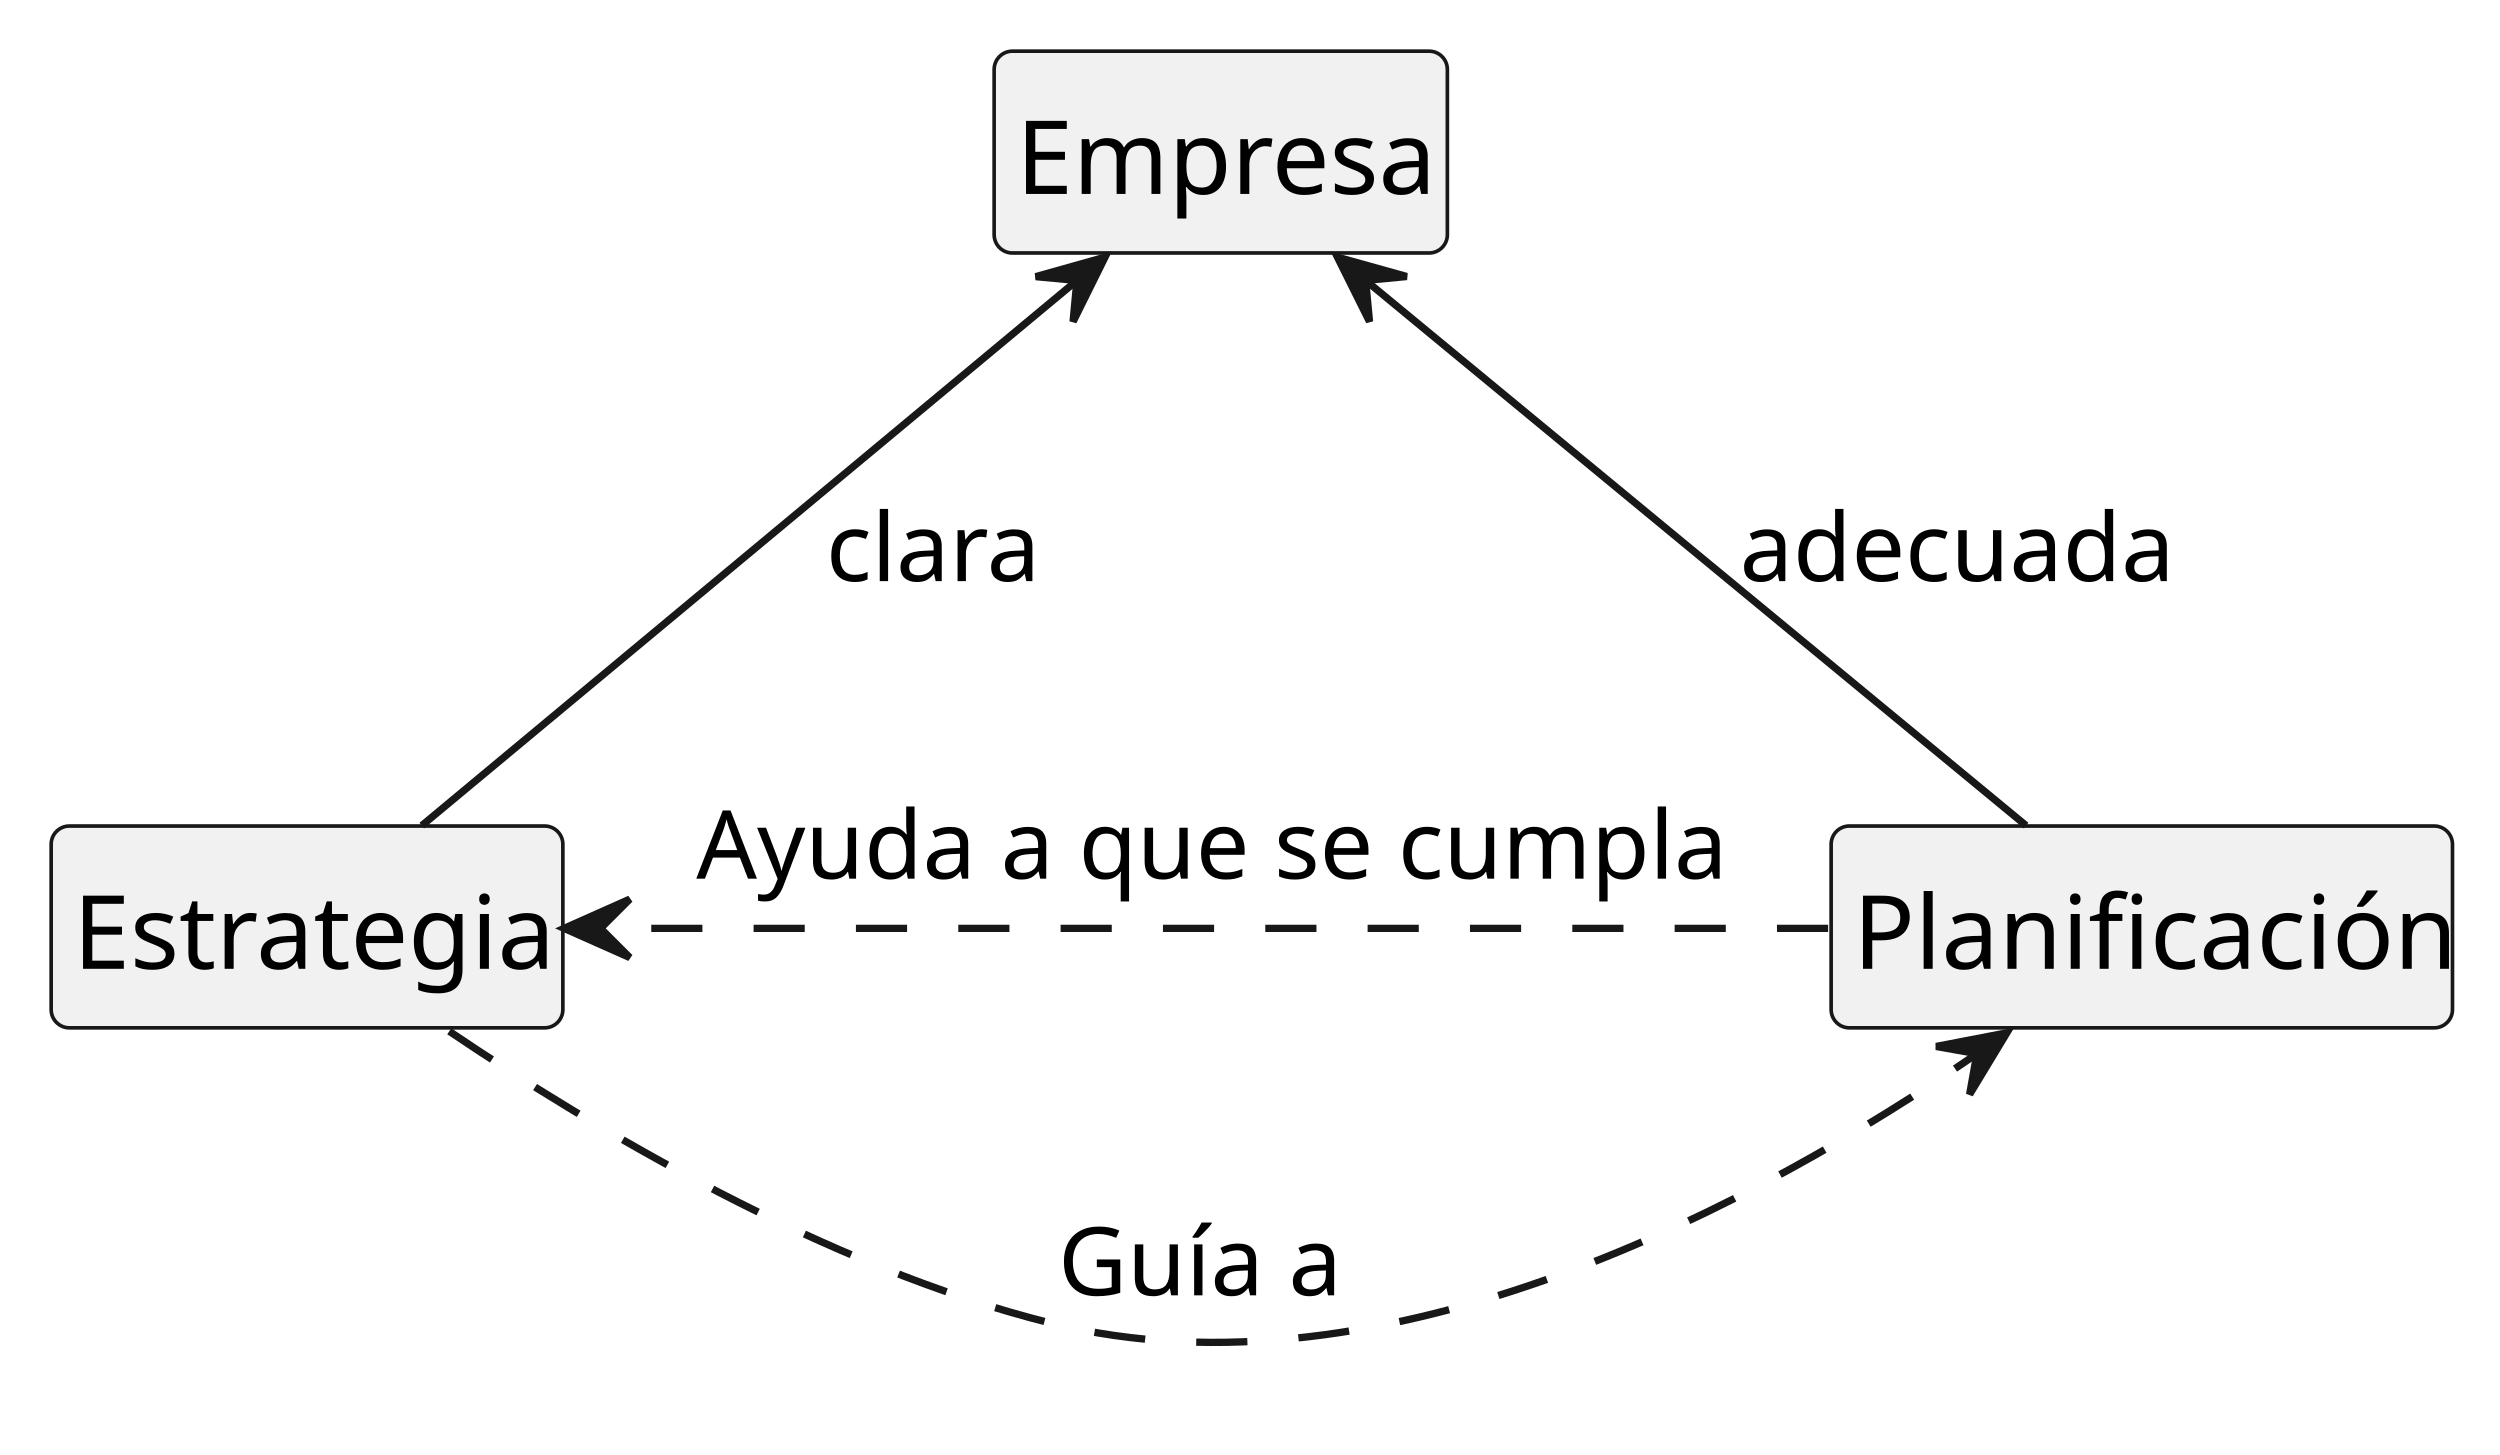
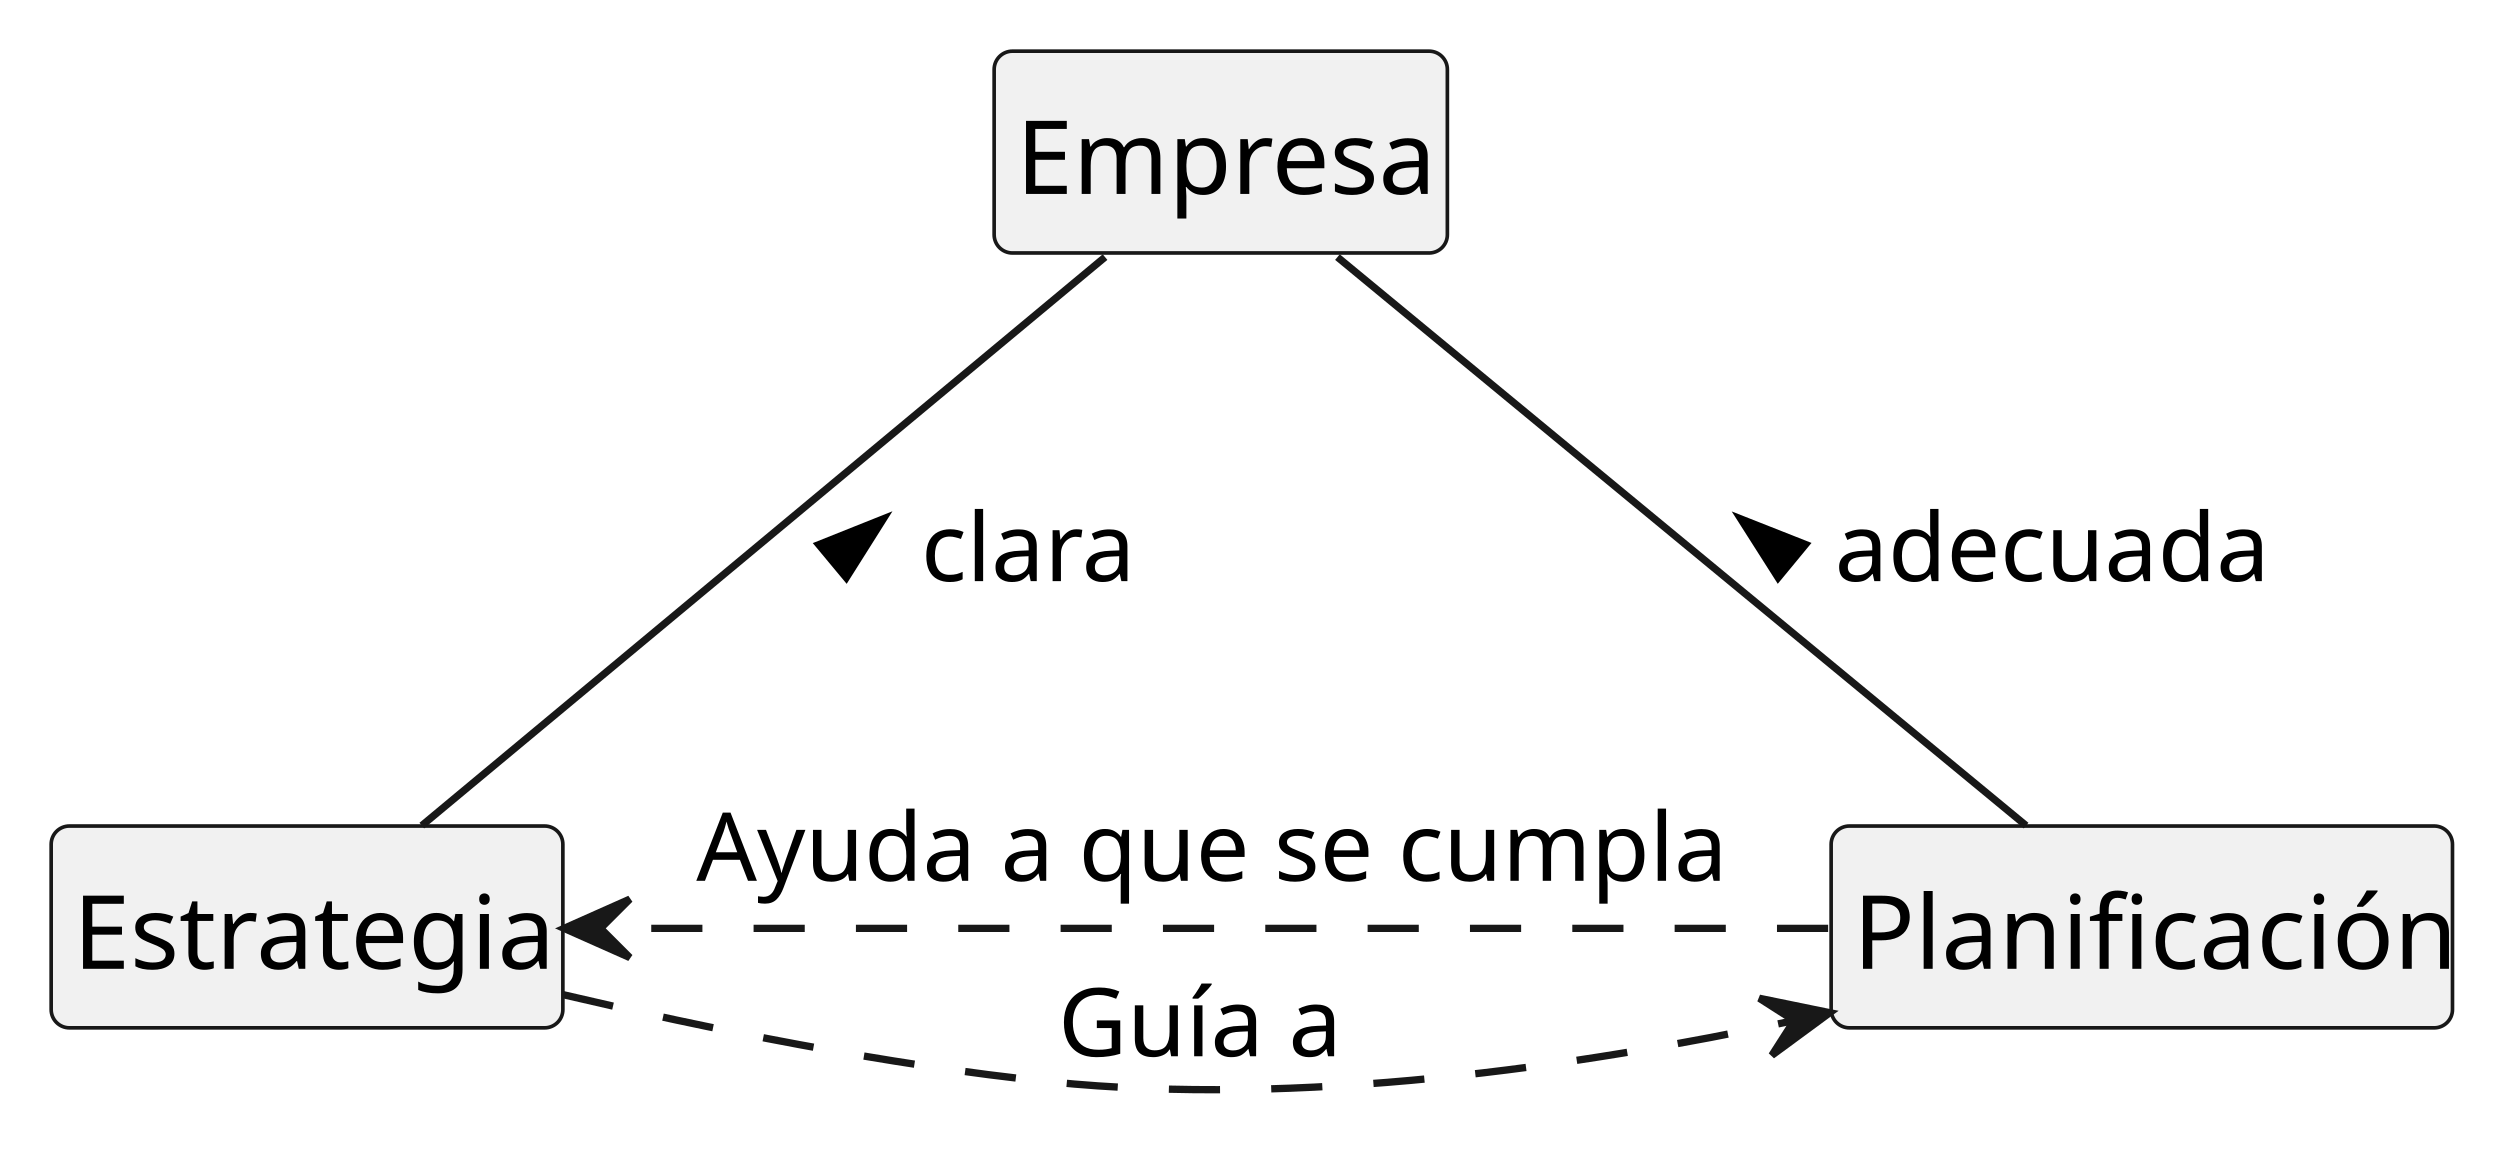
- <svg xmlns="http://www.w3.org/2000/svg" contentStyleType="text/css" height="199px" preserveAspectRatio="none" style="width:342px;height:199px;background:#FFFFFF;" version="1.1" viewBox="0 0 342 199" width="342px" zoomAndPan="magnify">
+ <svg xmlns="http://www.w3.org/2000/svg" contentStyleType="text/css" height="158px" preserveAspectRatio="none" style="width:342px;height:158px;background:#FFFFFF;" version="1.1" viewBox="0 0 342 158" width="342px" zoomAndPan="magnify">
  <defs />
  <g>
-     <g id="elem_Empresa">
-       <rect codeLine="1" fill="#F1F1F1" height="27.609" id="Empresa" rx="2.5" ry="2.5" style="stroke:#181818;stroke-width:0.5;" width="62" x="136" y="7" />
-       <text fill="#000000" font-family="sans-serif" font-size="14" lengthAdjust="spacing" textLength="56" x="139" y="26.533">Empresa</text>
-     </g>
    <g id="elem_Estrategia">
      <rect fill="#F1F1F1" height="27.609" id="Estrategia" rx="2.5" ry="2.5" style="stroke:#181818;stroke-width:0.5;" width="70" x="7" y="113" />
      <text fill="#000000" font-family="sans-serif" font-size="14" lengthAdjust="spacing" textLength="64" x="10" y="132.533">Estrategia</text>
+     </g>
+     <g id="elem_Empresa">
+       <rect fill="#F1F1F1" height="27.609" id="Empresa" rx="2.5" ry="2.5" style="stroke:#181818;stroke-width:0.5;" width="62" x="136" y="7" />
+       <text fill="#000000" font-family="sans-serif" font-size="14" lengthAdjust="spacing" textLength="56" x="139" y="26.533">Empresa</text>
    </g>
    <g id="elem_Planificación">
      <rect fill="#F1F1F1" height="27.609" id="Planificación" rx="2.5" ry="2.5" style="stroke:#181818;stroke-width:0.5;" width="85" x="250.5" y="113" />
      <text fill="#000000" font-family="sans-serif" font-size="14" lengthAdjust="spacing" textLength="79" x="253.5" y="132.533">Planificación</text>
    </g>
    <g id="link_Empresa_Estrategia">
-       <path codeLine="3" d="M147.04,38.61 C122.22,59.26 80.36,94.09 57.7,112.94 " fill="none" id="Empresa-backto-Estrategia" style="stroke:#181818;stroke-width:1.0;" />
-       <polygon fill="#181818" points="151.17,35.18,141.688,37.844,147.321,38.371,146.794,44.003,151.17,35.18" style="stroke:#181818;stroke-width:1.0;" />
-       <text fill="#000000" font-family="sans-serif" font-size="13" lengthAdjust="spacing" textLength="28" x="113" y="79.495">clara</text>
+       <path codeLine="1" d="M151.17,35.17 C127.12,55.18 81.67,92.99 57.7,112.94 " fill="none" id="Empresa-Estrategia" style="stroke:#181818;stroke-width:1.0;" />
+       <polygon fill="#000000" points="120.844,70.978,112.011,74.504,115.77,79.022,120.844,70.978" style="stroke:#000000;stroke-width:1.0;" />
+       <text fill="#000000" font-family="sans-serif" font-size="13" lengthAdjust="spacing" textLength="28" x="126" y="79.495">clara</text>
    </g>
    <g id="link_Empresa_Planificación">
-       <path codeLine="4" d="M187.12,38.61 C212.14,59.26 254.33,94.09 277.17,112.94 " fill="none" id="Empresa-backto-Planificación" style="stroke:#181818;stroke-width:1.0;" />
-       <polygon fill="#181818" points="182.96,35.18,187.352,43.995,186.815,38.364,192.446,37.827,182.96,35.18" style="stroke:#181818;stroke-width:1.0;" />
-       <text fill="#000000" font-family="sans-serif" font-size="13" lengthAdjust="spacing" textLength="56" x="238" y="79.495">adecuada</text>
+       <path codeLine="2" d="M182.96,35.17 C207.19,55.18 253.01,92.99 277.17,112.94 " fill="none" id="Empresa-Planificación" style="stroke:#181818;stroke-width:1.0;" />
+       <polygon fill="#000000" points="238.144,70.993,243.249,79.017,246.99,74.484,238.144,70.993" style="stroke:#000000;stroke-width:1.0;" />
+       <text fill="#000000" font-family="sans-serif" font-size="13" lengthAdjust="spacing" textLength="56" x="251" y="79.495">adecuada</text>
    </g>
    <g id="link_Estrategia_Planificación">
-       <path codeLine="6" d="M61.46,141.08 C81.12,154.35 112.89,173.32 143.75,181 C189.69,192.44 241.19,164.2 270.1,144.39 " fill="none" id="Estrategia-to-Planificación" style="stroke:#181818;stroke-width:1.0;stroke-dasharray:7.0,7.0;" />
-       <polygon fill="#181818" points="274.54,141.29,264.869,143.154,270.438,144.149,269.443,149.717,274.54,141.29" style="stroke:#181818;stroke-width:1.0;" />
-       <text fill="#000000" font-family="sans-serif" font-size="13" lengthAdjust="spacing" textLength="4" x="161.75" y="144.495"> </text>
-       <text fill="#000000" font-family="sans-serif" font-size="13" lengthAdjust="spacing" textLength="4" x="161.75" y="160.847"> </text>
-       <text fill="#000000" font-family="sans-serif" font-size="13" lengthAdjust="spacing" textLength="38" x="144.75" y="177.198">Guía a</text>
+       <path codeLine="4" d="M77.04,136.07 C96.54,140.65 121.32,145.71 143.75,148 C177.83,151.48 216.09,145.91 245.34,139.63 " fill="none" id="Estrategia-to-Planificación" style="stroke:#181818;stroke-width:1.0;stroke-dasharray:7.0,7.0;" />
+       <polygon fill="#181818" points="250.32,138.54,240.672,136.561,245.436,139.611,242.386,144.375,250.32,138.54" style="stroke:#181818;stroke-width:1.0;" />
+       <text fill="#000000" font-family="sans-serif" font-size="13" lengthAdjust="spacing" textLength="38" x="144.75" y="144.495">Guía a</text>
    </g>
    <g id="link_Planificación_Estrategia">
-       <path codeLine="7" d="M250.09,127 C203.09,127 128.3,127 82.35,127 " fill="none" id="Planificación-to-Estrategia" style="stroke:#181818;stroke-width:1.0;stroke-dasharray:7.0,7.0;" />
+       <path codeLine="5" d="M250.09,127 C203.09,127 128.3,127 82.35,127 " fill="none" id="Planificación-to-Estrategia" style="stroke:#181818;stroke-width:1.0;stroke-dasharray:7.0,7.0;" />
      <polygon fill="#181818" points="77.16,127,86.16,131,82.16,127,86.16,123,77.16,127" style="stroke:#181818;stroke-width:1.0;" />
-       <text fill="#000000" font-family="sans-serif" font-size="13" lengthAdjust="spacing" textLength="4" x="161.75" y="87.495"> </text>
-       <text fill="#000000" font-family="sans-serif" font-size="13" lengthAdjust="spacing" textLength="4" x="161.75" y="103.847"> </text>
-       <text fill="#000000" font-family="sans-serif" font-size="13" lengthAdjust="spacing" textLength="137" x="95.25" y="120.198">Ayuda a que se cumpla</text>
+       <text fill="#000000" font-family="sans-serif" font-size="13" lengthAdjust="spacing" textLength="137" x="95.25" y="120.495">Ayuda a que se cumpla</text>
    </g>
  </g>
</svg>
